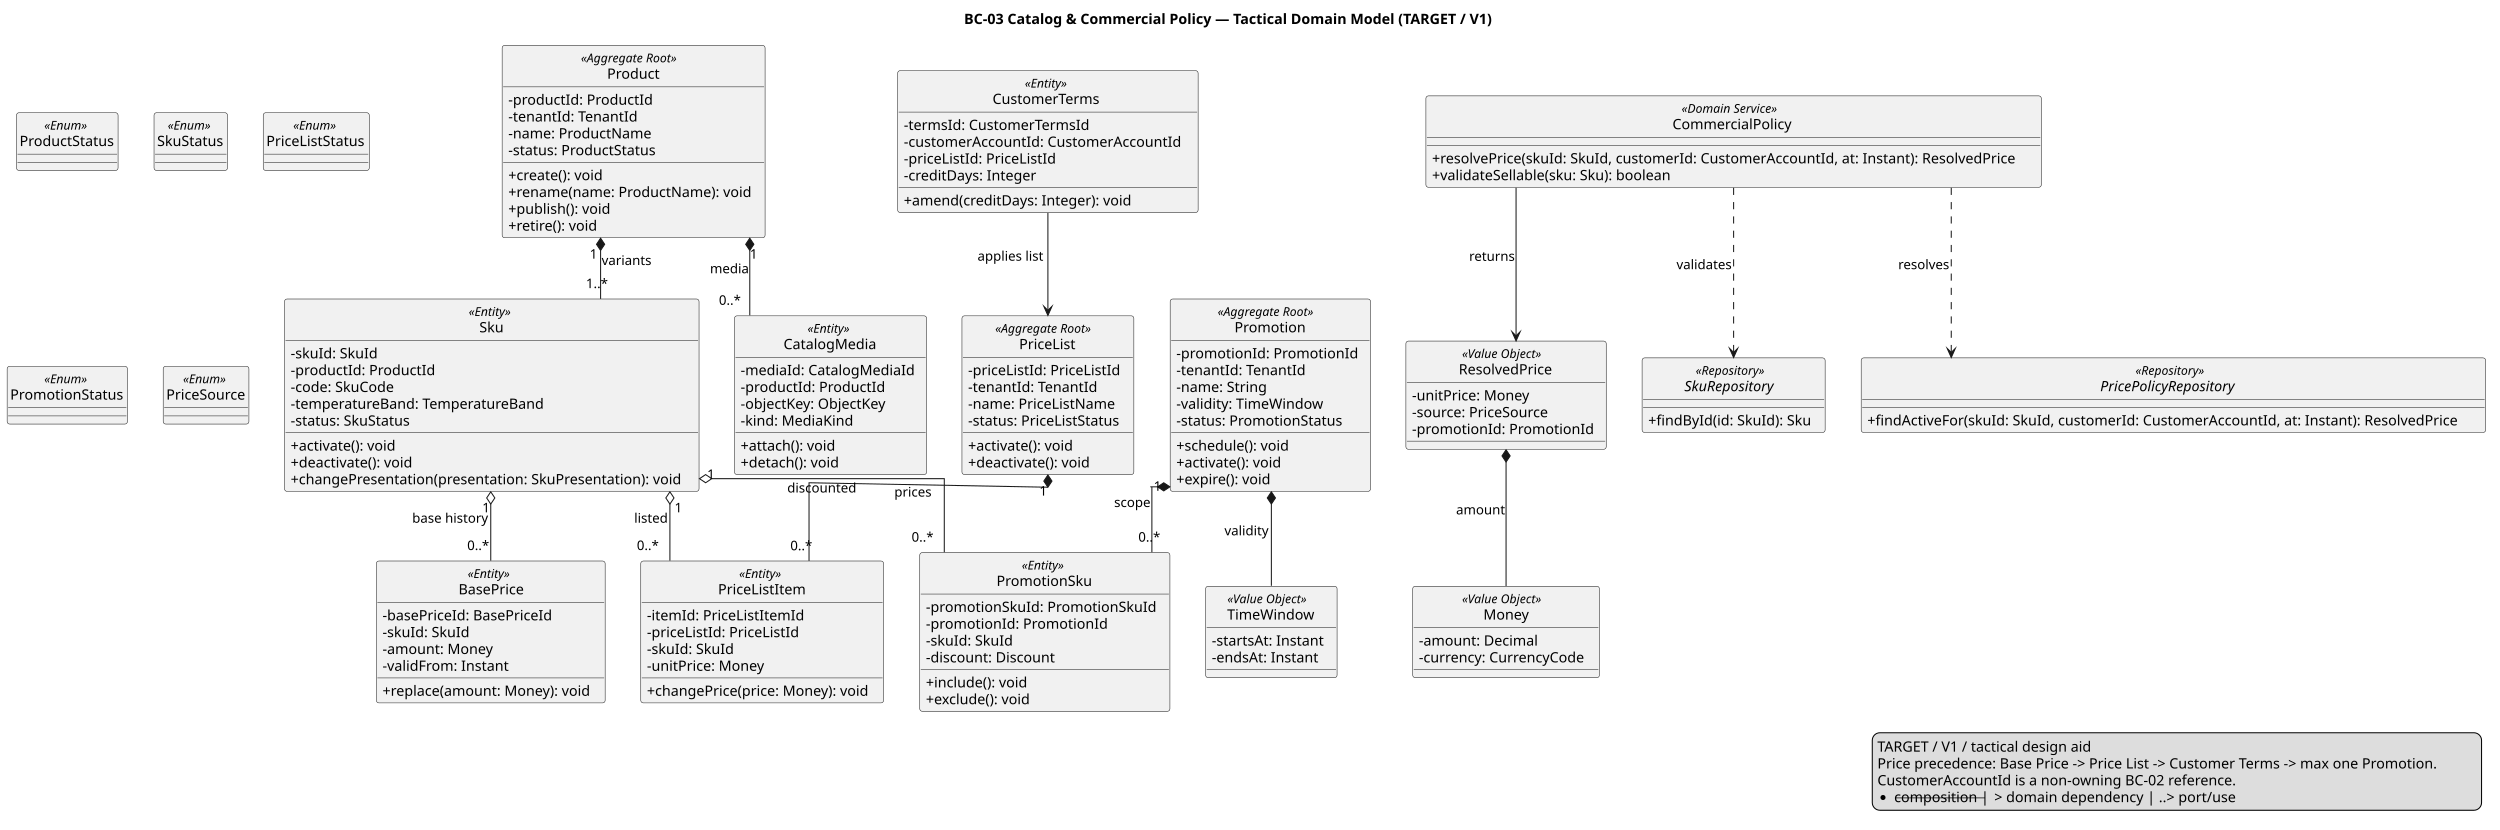
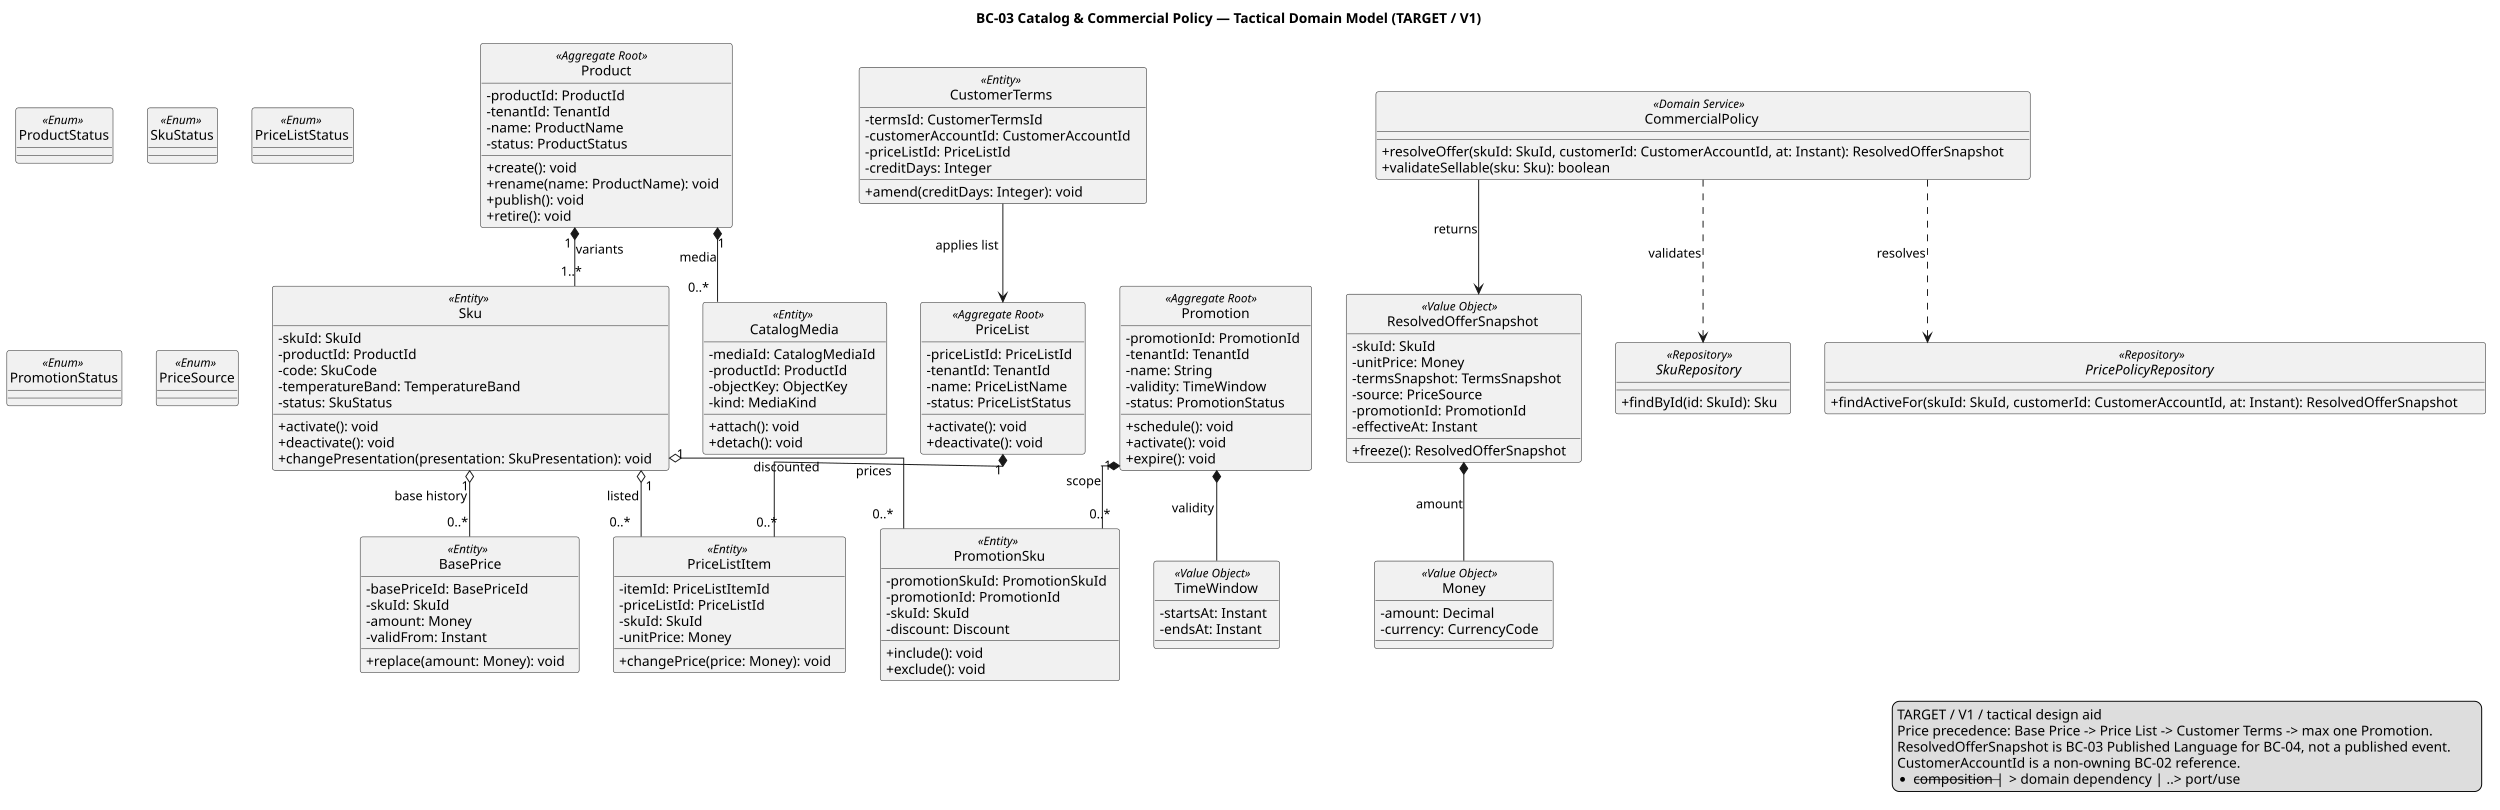
- <svg xmlns="http://www.w3.org/2000/svg" contentStyleType="text/css" data-diagram-type="CLASS" height="813px" preserveAspectRatio="none" style="width:2450px;height:813px;background:#FFFFFF;" version="1.1" viewBox="0 0 2450 813" width="2450px" zoomAndPan="magnify">
+ <svg xmlns="http://www.w3.org/2000/svg" contentStyleType="text/css" data-diagram-type="CLASS" height="829px" preserveAspectRatio="none" style="width:2560px;height:829px;background:#FFFFFF;" version="1.1" viewBox="0 0 2560 829" width="2560px" zoomAndPan="magnify">
  <defs />
  <g>
    <g class="title" data-source-line="1">
-       <text fill="#000000" font-family="sans-serif" font-size="14" font-weight="700" lengthAdjust="spacing" textLength="554.415" x="944.754" y="23.535">BC-03 Catalog &amp; Commercial Policy — Tactical Domain Model (TARGET / V1)</text>
+       <text fill="#000000" font-family="sans-serif" font-size="14" font-weight="700" lengthAdjust="spacing" textLength="554.415" x="999.413" y="23.535">BC-03 Catalog &amp; Commercial Policy — Tactical Domain Model (TARGET / V1)</text>
    </g>
    <g class="entity" data-qualified-name="Product" data-source-line="7" id="ent0001">
      <rect fill="#F1F1F1" height="188.527" rx="2.5" ry="2.5" style="stroke:#181818;stroke-width:0.5;" width="257.684" x="492.1" y="44.488" />
      <text fill="#000000" font-family="sans-serif" font-size="12" font-style="italic" lengthAdjust="spacing" textLength="103.312" x="569.285" y="61.09">«Aggregate Root»</text>
      <text fill="#000000" font-family="sans-serif" font-size="14" lengthAdjust="spacing" textLength="51.974" x="594.955" y="77.156">Product</text>
      <line style="stroke:#181818;stroke-width:0.5;" x1="493.1" x2="748.784" y1="85.109" y2="85.109" />
      <text fill="#000000" font-family="sans-serif" font-size="14" lengthAdjust="spacing" textLength="147.67" x="498.1" y="102.644">-productId: ProductId</text>
      <text fill="#000000" font-family="sans-serif" font-size="14" lengthAdjust="spacing" textLength="133.027" x="498.1" y="119.133">-tenantId: TenantId</text>
      <text fill="#000000" font-family="sans-serif" font-size="14" lengthAdjust="spacing" textLength="145.168" x="498.1" y="135.621">-name: ProductName</text>
      <text fill="#000000" font-family="sans-serif" font-size="14" lengthAdjust="spacing" textLength="151.669" x="498.1" y="152.109">-status: ProductStatus</text>
      <line style="stroke:#181818;stroke-width:0.5;" x1="493.1" x2="748.784" y1="159.062" y2="159.062" />
      <text fill="#000000" font-family="sans-serif" font-size="14" lengthAdjust="spacing" textLength="99.265" x="498.1" y="176.598">+create(): void</text>
      <text fill="#000000" font-family="sans-serif" font-size="14" lengthAdjust="spacing" textLength="245.684" x="498.1" y="193.086">+rename(name: ProductName): void</text>
      <text fill="#000000" font-family="sans-serif" font-size="14" lengthAdjust="spacing" textLength="108.028" x="498.1" y="209.574">+publish(): void</text>
      <text fill="#000000" font-family="sans-serif" font-size="14" lengthAdjust="spacing" textLength="94.138" x="498.1" y="226.062">+retire(): void</text>
    </g>
    <g class="entity" data-qualified-name="Sku" data-source-line="18" id="ent0002">
      <rect fill="#F1F1F1" height="188.527" rx="2.5" ry="2.5" style="stroke:#181818;stroke-width:0.5;" width="406.242" x="278.82" y="293.018" />
      <text fill="#000000" font-family="sans-serif" font-size="12" font-style="italic" lengthAdjust="spacing" textLength="45.24" x="459.321" y="309.62">«Entity»</text>
      <text fill="#000000" font-family="sans-serif" font-size="14" lengthAdjust="spacing" textLength="24.411" x="469.736" y="325.686">Sku</text>
      <line style="stroke:#181818;stroke-width:0.5;" x1="279.82" x2="684.062" y1="333.639" y2="333.639" />
      <text fill="#000000" font-family="sans-serif" font-size="14" lengthAdjust="spacing" textLength="91.068" x="284.82" y="351.175">-skuId: SkuId</text>
      <text fill="#000000" font-family="sans-serif" font-size="14" lengthAdjust="spacing" textLength="147.67" x="284.82" y="367.663">-productId: ProductId</text>
      <text fill="#000000" font-family="sans-serif" font-size="14" lengthAdjust="spacing" textLength="108.65" x="284.82" y="384.151">-code: SkuCode</text>
      <text fill="#000000" font-family="sans-serif" font-size="14" lengthAdjust="spacing" textLength="254.406" x="284.82" y="400.639">-temperatureBand: TemperatureBand</text>
      <text fill="#000000" font-family="sans-serif" font-size="14" lengthAdjust="spacing" textLength="124.106" x="284.82" y="417.128">-status: SkuStatus</text>
      <line style="stroke:#181818;stroke-width:0.5;" x1="279.82" x2="684.062" y1="424.081" y2="424.081" />
      <text fill="#000000" font-family="sans-serif" font-size="14" lengthAdjust="spacing" textLength="109.997" x="284.82" y="441.616">+activate(): void</text>
      <text fill="#000000" font-family="sans-serif" font-size="14" lengthAdjust="spacing" textLength="126.608" x="284.82" y="458.104">+deactivate(): void</text>
      <text fill="#000000" font-family="sans-serif" font-size="14" lengthAdjust="spacing" textLength="394.242" x="284.82" y="474.592">+changePresentation(presentation: SkuPresentation): void</text>
    </g>
    <g class="entity" data-qualified-name="CatalogMedia" data-source-line="29" id="ent0003">
      <rect fill="#F1F1F1" height="155.551" rx="2.5" ry="2.5" style="stroke:#181818;stroke-width:0.5;" width="188.319" x="719.78" y="309.508" />
      <text fill="#000000" font-family="sans-serif" font-size="12" font-style="italic" lengthAdjust="spacing" textLength="45.24" x="791.32" y="326.11">«Entity»</text>
      <text fill="#000000" font-family="sans-serif" font-size="14" lengthAdjust="spacing" textLength="92.21" x="767.835" y="342.176">CatalogMedia</text>
      <line style="stroke:#181818;stroke-width:0.5;" x1="720.78" x2="907.099" y1="350.129" y2="350.129" />
      <text fill="#000000" font-family="sans-serif" font-size="14" lengthAdjust="spacing" textLength="176.319" x="725.78" y="367.664">-mediaId: CatalogMediaId</text>
      <text fill="#000000" font-family="sans-serif" font-size="14" lengthAdjust="spacing" textLength="147.67" x="725.78" y="384.153">-productId: ProductId</text>
      <text fill="#000000" font-family="sans-serif" font-size="14" lengthAdjust="spacing" textLength="151.498" x="725.78" y="400.641">-objectKey: ObjectKey</text>
      <text fill="#000000" font-family="sans-serif" font-size="14" lengthAdjust="spacing" textLength="117.824" x="725.78" y="417.129">-kind: MediaKind</text>
      <line style="stroke:#181818;stroke-width:0.5;" x1="720.78" x2="907.099" y1="424.082" y2="424.082" />
      <text fill="#000000" font-family="sans-serif" font-size="14" lengthAdjust="spacing" textLength="99.593" x="725.78" y="441.618">+attach(): void</text>
      <text fill="#000000" font-family="sans-serif" font-size="14" lengthAdjust="spacing" textLength="103.236" x="725.78" y="458.106">+detach(): void</text>
    </g>
    <g class="entity" data-qualified-name="PriceList" data-source-line="38" id="ent0004">
      <rect fill="#F1F1F1" height="155.551" rx="2.5" ry="2.5" style="stroke:#181818;stroke-width:0.5;" width="168.461" x="942.71" y="309.508" />
      <text fill="#000000" font-family="sans-serif" font-size="12" font-style="italic" lengthAdjust="spacing" textLength="103.312" x="975.284" y="326.11">«Aggregate Root»</text>
      <text fill="#000000" font-family="sans-serif" font-size="14" lengthAdjust="spacing" textLength="56.369" x="998.756" y="342.176">PriceList</text>
      <line style="stroke:#181818;stroke-width:0.5;" x1="943.71" x2="1110.171" y1="350.129" y2="350.129" />
      <text fill="#000000" font-family="sans-serif" font-size="14" lengthAdjust="spacing" textLength="156.461" x="948.71" y="367.664">-priceListId: PriceListId</text>
      <text fill="#000000" font-family="sans-serif" font-size="14" lengthAdjust="spacing" textLength="133.027" x="948.71" y="384.153">-tenantId: TenantId</text>
      <text fill="#000000" font-family="sans-serif" font-size="14" lengthAdjust="spacing" textLength="149.564" x="948.71" y="400.641">-name: PriceListName</text>
      <text fill="#000000" font-family="sans-serif" font-size="14" lengthAdjust="spacing" textLength="156.065" x="948.71" y="417.129">-status: PriceListStatus</text>
      <line style="stroke:#181818;stroke-width:0.5;" x1="943.71" x2="1110.171" y1="424.082" y2="424.082" />
      <text fill="#000000" font-family="sans-serif" font-size="14" lengthAdjust="spacing" textLength="109.997" x="948.71" y="441.618">+activate(): void</text>
      <text fill="#000000" font-family="sans-serif" font-size="14" lengthAdjust="spacing" textLength="126.608" x="948.71" y="458.106">+deactivate(): void</text>
    </g>
    <g class="entity" data-qualified-name="PriceListItem" data-source-line="47" id="ent0005">
      <rect fill="#F1F1F1" height="139.062" rx="2.5" ry="2.5" style="stroke:#181818;stroke-width:0.5;" width="237.969" x="627.95" y="549.788" />
      <text fill="#000000" font-family="sans-serif" font-size="12" font-style="italic" lengthAdjust="spacing" textLength="45.24" x="724.314" y="566.39">«Entity»</text>
      <text fill="#000000" font-family="sans-serif" font-size="14" lengthAdjust="spacing" textLength="86.509" x="703.68" y="582.456">PriceListItem</text>
      <line style="stroke:#181818;stroke-width:0.5;" x1="628.95" x2="864.919" y1="590.409" y2="590.409" />
      <text fill="#000000" font-family="sans-serif" font-size="14" lengthAdjust="spacing" textLength="159.311" x="633.95" y="607.944">-itemId: PriceListItemId</text>
      <text fill="#000000" font-family="sans-serif" font-size="14" lengthAdjust="spacing" textLength="156.461" x="633.95" y="624.433">-priceListId: PriceListId</text>
      <text fill="#000000" font-family="sans-serif" font-size="14" lengthAdjust="spacing" textLength="91.068" x="633.95" y="640.921">-skuId: SkuId</text>
      <text fill="#000000" font-family="sans-serif" font-size="14" lengthAdjust="spacing" textLength="120.565" x="633.95" y="657.409">-unitPrice: Money</text>
      <line style="stroke:#181818;stroke-width:0.5;" x1="628.95" x2="864.919" y1="664.362" y2="664.362" />
      <text fill="#000000" font-family="sans-serif" font-size="14" lengthAdjust="spacing" textLength="225.969" x="633.95" y="681.898">+changePrice(price: Money): void</text>
    </g>
    <g class="entity" data-qualified-name="BasePrice" data-source-line="55" id="ent0006">
      <rect fill="#F1F1F1" height="139.062" rx="2.5" ry="2.5" style="stroke:#181818;stroke-width:0.5;" width="224.222" x="368.83" y="549.788" />
      <text fill="#000000" font-family="sans-serif" font-size="12" font-style="italic" lengthAdjust="spacing" textLength="45.24" x="458.321" y="566.39">«Entity»</text>
      <text fill="#000000" font-family="sans-serif" font-size="14" lengthAdjust="spacing" textLength="63.205" x="449.338" y="582.456">BasePrice</text>
      <line style="stroke:#181818;stroke-width:0.5;" x1="369.83" x2="592.052" y1="590.409" y2="590.409" />
      <text fill="#000000" font-family="sans-serif" font-size="14" lengthAdjust="spacing" textLength="169.818" x="374.83" y="607.944">-basePriceId: BasePriceId</text>
      <text fill="#000000" font-family="sans-serif" font-size="14" lengthAdjust="spacing" textLength="91.068" x="374.83" y="624.433">-skuId: SkuId</text>
      <text fill="#000000" font-family="sans-serif" font-size="14" lengthAdjust="spacing" textLength="113.436" x="374.83" y="640.921">-amount: Money</text>
      <text fill="#000000" font-family="sans-serif" font-size="14" lengthAdjust="spacing" textLength="130.498" x="374.83" y="657.409">-validFrom: Instant</text>
      <line style="stroke:#181818;stroke-width:0.5;" x1="369.83" x2="592.052" y1="664.362" y2="664.362" />
      <text fill="#000000" font-family="sans-serif" font-size="14" lengthAdjust="spacing" textLength="212.222" x="374.83" y="681.898">+replace(amount: Money): void</text>
    </g>
    <g class="entity" data-qualified-name="CustomerTerms" data-source-line="63" id="ent0007">
      <rect fill="#F1F1F1" height="139.062" rx="2.5" ry="2.5" style="stroke:#181818;stroke-width:0.5;" width="294.454" x="879.71" y="69.228" />
      <text fill="#000000" font-family="sans-serif" font-size="12" font-style="italic" lengthAdjust="spacing" textLength="45.24" x="1004.317" y="85.83">«Entity»</text>
      <text fill="#000000" font-family="sans-serif" font-size="14" lengthAdjust="spacing" textLength="108.534" x="972.67" y="101.896">CustomerTerms</text>
      <line style="stroke:#181818;stroke-width:0.5;" x1="880.71" x2="1173.164" y1="109.849" y2="109.849" />
      <text fill="#000000" font-family="sans-serif" font-size="14" lengthAdjust="spacing" textLength="190.155" x="885.71" y="127.385">-termsId: CustomerTermsId</text>
      <text fill="#000000" font-family="sans-serif" font-size="14" lengthAdjust="spacing" textLength="282.454" x="885.71" y="143.873">-customerAccountId: CustomerAccountId</text>
      <text fill="#000000" font-family="sans-serif" font-size="14" lengthAdjust="spacing" textLength="156.461" x="885.71" y="160.361">-priceListId: PriceListId</text>
      <text fill="#000000" font-family="sans-serif" font-size="14" lengthAdjust="spacing" textLength="136.439" x="885.71" y="176.849">-creditDays: Integer</text>
      <line style="stroke:#181818;stroke-width:0.5;" x1="880.71" x2="1173.164" y1="183.803" y2="183.803" />
      <text fill="#000000" font-family="sans-serif" font-size="14" lengthAdjust="spacing" textLength="232.237" x="885.71" y="201.338">+amend(creditDays: Integer): void</text>
    </g>
    <g class="entity" data-qualified-name="Promotion" data-source-line="71" id="ent0008">
      <rect fill="#F1F1F1" height="188.527" rx="2.5" ry="2.5" style="stroke:#181818;stroke-width:0.5;" width="196.338" x="1146.77" y="293.018" />
      <text fill="#000000" font-family="sans-serif" font-size="12" font-style="italic" lengthAdjust="spacing" textLength="103.312" x="1193.283" y="309.62">«Aggregate Root»</text>
      <text fill="#000000" font-family="sans-serif" font-size="14" lengthAdjust="spacing" textLength="70.308" x="1209.785" y="325.686">Promotion</text>
      <line style="stroke:#181818;stroke-width:0.5;" x1="1147.77" x2="1342.108" y1="333.639" y2="333.639" />
      <text fill="#000000" font-family="sans-serif" font-size="14" lengthAdjust="spacing" textLength="184.338" x="1152.77" y="351.175">-promotionId: PromotionId</text>
      <text fill="#000000" font-family="sans-serif" font-size="14" lengthAdjust="spacing" textLength="133.027" x="1152.77" y="367.663">-tenantId: TenantId</text>
      <text fill="#000000" font-family="sans-serif" font-size="14" lengthAdjust="spacing" textLength="94.22" x="1152.77" y="384.151">-name: String</text>
      <text fill="#000000" font-family="sans-serif" font-size="14" lengthAdjust="spacing" textLength="152.12" x="1152.77" y="400.639">-validity: TimeWindow</text>
      <text fill="#000000" font-family="sans-serif" font-size="14" lengthAdjust="spacing" textLength="170.003" x="1152.77" y="417.128">-status: PromotionStatus</text>
      <line style="stroke:#181818;stroke-width:0.5;" x1="1147.77" x2="1342.108" y1="424.081" y2="424.081" />
      <text fill="#000000" font-family="sans-serif" font-size="14" lengthAdjust="spacing" textLength="117.94" x="1152.77" y="441.616">+schedule(): void</text>
      <text fill="#000000" font-family="sans-serif" font-size="14" lengthAdjust="spacing" textLength="109.997" x="1152.77" y="458.104">+activate(): void</text>
      <text fill="#000000" font-family="sans-serif" font-size="14" lengthAdjust="spacing" textLength="100.57" x="1152.77" y="474.592">+expire(): void</text>
    </g>
    <g class="entity" data-qualified-name="PromotionSku" data-source-line="82" id="ent0009">
      <rect fill="#F1F1F1" height="155.551" rx="2.5" ry="2.5" style="stroke:#181818;stroke-width:0.5;" width="245.16" x="901.36" y="541.548" />
      <text fill="#000000" font-family="sans-serif" font-size="12" font-style="italic" lengthAdjust="spacing" textLength="45.24" x="1001.32" y="558.15">«Entity»</text>
      <text fill="#000000" font-family="sans-serif" font-size="14" lengthAdjust="spacing" textLength="94.719" x="976.581" y="574.216">PromotionSku</text>
      <line style="stroke:#181818;stroke-width:0.5;" x1="902.36" x2="1145.52" y1="582.169" y2="582.169" />
      <text fill="#000000" font-family="sans-serif" font-size="14" lengthAdjust="spacing" textLength="233.16" x="907.36" y="599.705">-promotionSkuId: PromotionSkuId</text>
      <text fill="#000000" font-family="sans-serif" font-size="14" lengthAdjust="spacing" textLength="184.338" x="907.36" y="616.193">-promotionId: PromotionId</text>
      <text fill="#000000" font-family="sans-serif" font-size="14" lengthAdjust="spacing" textLength="91.068" x="907.36" y="632.681">-skuId: SkuId</text>
      <text fill="#000000" font-family="sans-serif" font-size="14" lengthAdjust="spacing" textLength="135.393" x="907.36" y="649.169">-discount: Discount</text>
      <line style="stroke:#181818;stroke-width:0.5;" x1="902.36" x2="1145.52" y1="656.122" y2="656.122" />
      <text fill="#000000" font-family="sans-serif" font-size="14" lengthAdjust="spacing" textLength="107.051" x="907.36" y="673.658">+include(): void</text>
      <text fill="#000000" font-family="sans-serif" font-size="14" lengthAdjust="spacing" textLength="110.701" x="907.36" y="690.146">+exclude(): void</text>
    </g>
    <g class="entity" data-qualified-name="CommercialPolicy" data-source-line="91" id="ent0010">
-       <rect fill="#F1F1F1" height="89.598" rx="2.5" ry="2.5" style="stroke:#181818;stroke-width:0.5;" width="603.117" x="1397.38" y="93.958" />
-       <text fill="#000000" font-family="sans-serif" font-size="12" font-style="italic" lengthAdjust="spacing" textLength="102.047" x="1647.915" y="110.56">«Domain Service»</text>
-       <text fill="#000000" font-family="sans-serif" font-size="14" lengthAdjust="spacing" textLength="119.868" x="1639.005" y="126.626">CommercialPolicy</text>
-       <line style="stroke:#181818;stroke-width:0.5;" x1="1398.38" x2="1999.497" y1="134.579" y2="134.579" />
-       <line style="stroke:#181818;stroke-width:0.5;" x1="1398.38" x2="1999.497" y1="142.579" y2="142.579" />
-       <text fill="#000000" font-family="sans-serif" font-size="14" lengthAdjust="spacing" textLength="591.117" x="1403.38" y="160.114">+resolvePrice(skuId: SkuId, customerId: CustomerAccountId, at: Instant): ResolvedPrice</text>
-       <text fill="#000000" font-family="sans-serif" font-size="14" lengthAdjust="spacing" textLength="245.123" x="1403.38" y="176.603">+validateSellable(sku: Sku): boolean</text>
-     </g>
-     <g class="entity" data-qualified-name="ResolvedPrice" data-source-line="96" id="ent0011">
-       <rect fill="#F1F1F1" height="106.086" rx="2.5" ry="2.5" style="stroke:#181818;stroke-width:0.5;" width="196.338" x="1377.77" y="334.238" />
-       <text fill="#000000" font-family="sans-serif" font-size="12" font-style="italic" lengthAdjust="spacing" textLength="86.291" x="1432.793" y="350.84">«Value Object»</text>
-       <text fill="#000000" font-family="sans-serif" font-size="14" lengthAdjust="spacing" textLength="92.777" x="1429.55" y="366.906">ResolvedPrice</text>
-       <line style="stroke:#181818;stroke-width:0.5;" x1="1378.77" x2="1573.108" y1="374.859" y2="374.859" />
-       <text fill="#000000" font-family="sans-serif" font-size="14" lengthAdjust="spacing" textLength="120.565" x="1383.77" y="392.394">-unitPrice: Money</text>
-       <text fill="#000000" font-family="sans-serif" font-size="14" lengthAdjust="spacing" textLength="140.096" x="1383.77" y="408.883">-source: PriceSource</text>
-       <text fill="#000000" font-family="sans-serif" font-size="14" lengthAdjust="spacing" textLength="184.338" x="1383.77" y="425.371">-promotionId: PromotionId</text>
-       <line style="stroke:#181818;stroke-width:0.5;" x1="1378.77" x2="1573.108" y1="432.324" y2="432.324" />
-     </g>
-     <g class="entity" data-qualified-name="Money" data-source-line="102" id="ent0012">
-       <rect fill="#F1F1F1" height="89.598" rx="2.5" ry="2.5" style="stroke:#181818;stroke-width:0.5;" width="182.953" x="1384.46" y="574.528" />
-       <text fill="#000000" font-family="sans-serif" font-size="12" font-style="italic" lengthAdjust="spacing" textLength="86.291" x="1432.791" y="591.13">«Value Object»</text>
-       <text fill="#000000" font-family="sans-serif" font-size="14" lengthAdjust="spacing" textLength="44.461" x="1453.706" y="607.196">Money</text>
-       <line style="stroke:#181818;stroke-width:0.5;" x1="1385.46" x2="1566.413" y1="615.149" y2="615.149" />
-       <text fill="#000000" font-family="sans-serif" font-size="14" lengthAdjust="spacing" textLength="123.327" x="1390.46" y="632.684">-amount: Decimal</text>
-       <text fill="#000000" font-family="sans-serif" font-size="14" lengthAdjust="spacing" textLength="170.953" x="1390.46" y="649.173">-currency: CurrencyCode</text>
-       <line style="stroke:#181818;stroke-width:0.5;" x1="1385.46" x2="1566.413" y1="656.126" y2="656.126" />
-     </g>
-     <g class="entity" data-qualified-name="TimeWindow" data-source-line="107" id="ent0013">
+       <rect fill="#F1F1F1" height="89.598" rx="2.5" ry="2.5" style="stroke:#181818;stroke-width:0.5;" width="669.98" x="1408.95" y="93.958" />
+       <text fill="#000000" font-family="sans-serif" font-size="12" font-style="italic" lengthAdjust="spacing" textLength="102.047" x="1692.916" y="110.56">«Domain Service»</text>
+       <text fill="#000000" font-family="sans-serif" font-size="14" lengthAdjust="spacing" textLength="119.868" x="1684.006" y="126.626">CommercialPolicy</text>
+       <line style="stroke:#181818;stroke-width:0.5;" x1="1409.95" x2="2077.93" y1="134.579" y2="134.579" />
+       <line style="stroke:#181818;stroke-width:0.5;" x1="1409.95" x2="2077.93" y1="142.579" y2="142.579" />
+       <text fill="#000000" font-family="sans-serif" font-size="14" lengthAdjust="spacing" textLength="657.98" x="1414.95" y="160.114">+resolveOffer(skuId: SkuId, customerId: CustomerAccountId, at: Instant): ResolvedOfferSnapshot</text>
+       <text fill="#000000" font-family="sans-serif" font-size="14" lengthAdjust="spacing" textLength="245.123" x="1414.95" y="176.603">+validateSellable(sku: Sku): boolean</text>
+     </g>
+     <g class="entity" data-qualified-name="ResolvedOfferSnapshot" data-source-line="96" id="ent0011">
+       <rect fill="#F1F1F1" height="172.039" rx="2.5" ry="2.5" style="stroke:#181818;stroke-width:0.5;" width="240.819" x="1378.53" y="301.268" />
+       <text fill="#000000" font-family="sans-serif" font-size="12" font-style="italic" lengthAdjust="spacing" textLength="86.291" x="1455.794" y="317.87">«Value Object»</text>
+       <text fill="#000000" font-family="sans-serif" font-size="14" lengthAdjust="spacing" textLength="157.425" x="1420.227" y="333.936">ResolvedOfferSnapshot</text>
+       <line style="stroke:#181818;stroke-width:0.5;" x1="1379.53" x2="1618.349" y1="341.889" y2="341.889" />
+       <text fill="#000000" font-family="sans-serif" font-size="14" lengthAdjust="spacing" textLength="91.068" x="1384.53" y="359.425">-skuId: SkuId</text>
+       <text fill="#000000" font-family="sans-serif" font-size="14" lengthAdjust="spacing" textLength="120.565" x="1384.53" y="375.913">-unitPrice: Money</text>
+       <text fill="#000000" font-family="sans-serif" font-size="14" lengthAdjust="spacing" textLength="223.385" x="1384.53" y="392.401">-termsSnapshot: TermsSnapshot</text>
+       <text fill="#000000" font-family="sans-serif" font-size="14" lengthAdjust="spacing" textLength="140.096" x="1384.53" y="408.889">-source: PriceSource</text>
+       <text fill="#000000" font-family="sans-serif" font-size="14" lengthAdjust="spacing" textLength="184.338" x="1384.53" y="425.378">-promotionId: PromotionId</text>
+       <text fill="#000000" font-family="sans-serif" font-size="14" lengthAdjust="spacing" textLength="136.001" x="1384.53" y="441.866">-effectiveAt: Instant</text>
+       <line style="stroke:#181818;stroke-width:0.5;" x1="1379.53" x2="1618.349" y1="448.819" y2="448.819" />
+       <text fill="#000000" font-family="sans-serif" font-size="14" lengthAdjust="spacing" textLength="228.819" x="1384.53" y="466.354">+freeze(): ResolvedOfferSnapshot</text>
+     </g>
+     <g class="entity" data-qualified-name="Money" data-source-line="106" id="ent0012">
+       <rect fill="#F1F1F1" height="89.598" rx="2.5" ry="2.5" style="stroke:#181818;stroke-width:0.5;" width="182.953" x="1407.46" y="574.528" />
+       <text fill="#000000" font-family="sans-serif" font-size="12" font-style="italic" lengthAdjust="spacing" textLength="86.291" x="1455.791" y="591.13">«Value Object»</text>
+       <text fill="#000000" font-family="sans-serif" font-size="14" lengthAdjust="spacing" textLength="44.461" x="1476.706" y="607.196">Money</text>
+       <line style="stroke:#181818;stroke-width:0.5;" x1="1408.46" x2="1589.413" y1="615.149" y2="615.149" />
+       <text fill="#000000" font-family="sans-serif" font-size="14" lengthAdjust="spacing" textLength="123.327" x="1413.46" y="632.684">-amount: Decimal</text>
+       <text fill="#000000" font-family="sans-serif" font-size="14" lengthAdjust="spacing" textLength="170.953" x="1413.46" y="649.173">-currency: CurrencyCode</text>
+       <line style="stroke:#181818;stroke-width:0.5;" x1="1408.46" x2="1589.413" y1="656.126" y2="656.126" />
+     </g>
+     <g class="entity" data-qualified-name="TimeWindow" data-source-line="111" id="ent0013">
      <rect fill="#F1F1F1" height="89.598" rx="2.5" ry="2.5" style="stroke:#181818;stroke-width:0.5;" width="128.812" x="1181.53" y="574.528" />
      <text fill="#000000" font-family="sans-serif" font-size="12" font-style="italic" lengthAdjust="spacing" textLength="86.291" x="1202.791" y="591.13">«Value Object»</text>
      <text fill="#000000" font-family="sans-serif" font-size="14" lengthAdjust="spacing" textLength="86.68" x="1202.596" y="607.196">TimeWindow</text>
      <line style="stroke:#181818;stroke-width:0.5;" x1="1182.53" x2="1309.342" y1="615.149" y2="615.149" />
      <text fill="#000000" font-family="sans-serif" font-size="14" lengthAdjust="spacing" textLength="116.812" x="1187.53" y="632.684">-startsAt: Instant</text>
      <text fill="#000000" font-family="sans-serif" font-size="14" lengthAdjust="spacing" textLength="111.043" x="1187.53" y="649.173">-endsAt: Instant</text>
      <line style="stroke:#181818;stroke-width:0.5;" x1="1182.53" x2="1309.342" y1="656.126" y2="656.126" />
    </g>
-     <g class="entity" data-qualified-name="SkuRepository" data-source-line="112" id="ent0014">
-       <rect fill="#F1F1F1" height="73.109" rx="2.5" ry="2.5" style="stroke:#181818;stroke-width:0.5;" width="179.385" x="1609.25" y="350.728" />
-       <text fill="#000000" font-family="sans-serif" font-size="12" font-style="italic" lengthAdjust="spacing" textLength="74.397" x="1661.744" y="367.33">«Repository»</text>
-       <text fill="#000000" font-family="sans-serif" font-size="14" font-style="italic" lengthAdjust="spacing" textLength="96.537" x="1650.674" y="383.396">SkuRepository</text>
-       <line style="stroke:#181818;stroke-width:0.5;" x1="1610.25" x2="1787.635" y1="391.349" y2="391.349" />
-       <line style="stroke:#181818;stroke-width:0.5;" x1="1610.25" x2="1787.635" y1="399.349" y2="399.349" />
-       <text fill="#000000" font-family="sans-serif" font-size="14" lengthAdjust="spacing" textLength="167.385" x="1615.25" y="416.885">+findById(id: SkuId): Sku</text>
-     </g>
-     <g class="entity" data-qualified-name="PricePolicyRepository" data-source-line="116" id="ent0015">
-       <rect fill="#F1F1F1" height="73.109" rx="2.5" ry="2.5" style="stroke:#181818;stroke-width:0.5;" width="611.963" x="1823.96" y="350.728" />
-       <text fill="#000000" font-family="sans-serif" font-size="12" font-style="italic" lengthAdjust="spacing" textLength="74.397" x="2092.743" y="367.33">«Repository»</text>
-       <text fill="#000000" font-family="sans-serif" font-size="14" font-style="italic" lengthAdjust="spacing" textLength="143.527" x="2058.178" y="383.396">PricePolicyRepository</text>
-       <line style="stroke:#181818;stroke-width:0.5;" x1="1824.96" x2="2434.923" y1="391.349" y2="391.349" />
-       <line style="stroke:#181818;stroke-width:0.5;" x1="1824.96" x2="2434.923" y1="399.349" y2="399.349" />
-       <text fill="#000000" font-family="sans-serif" font-size="14" lengthAdjust="spacing" textLength="599.963" x="1829.96" y="416.885">+findActiveFor(skuId: SkuId, customerId: CustomerAccountId, at: Instant): ResolvedPrice</text>
-     </g>
-     <g class="entity" data-qualified-name="ProductStatus" data-source-line="120" id="ent0016">
+     <g class="entity" data-qualified-name="SkuRepository" data-source-line="116" id="ent0014">
+       <rect fill="#F1F1F1" height="73.109" rx="2.5" ry="2.5" style="stroke:#181818;stroke-width:0.5;" width="179.385" x="1654.25" y="350.728" />
+       <text fill="#000000" font-family="sans-serif" font-size="12" font-style="italic" lengthAdjust="spacing" textLength="74.397" x="1706.744" y="367.33">«Repository»</text>
+       <text fill="#000000" font-family="sans-serif" font-size="14" font-style="italic" lengthAdjust="spacing" textLength="96.537" x="1695.674" y="383.396">SkuRepository</text>
+       <line style="stroke:#181818;stroke-width:0.5;" x1="1655.25" x2="1832.635" y1="391.349" y2="391.349" />
+       <line style="stroke:#181818;stroke-width:0.5;" x1="1655.25" x2="1832.635" y1="399.349" y2="399.349" />
+       <text fill="#000000" font-family="sans-serif" font-size="14" lengthAdjust="spacing" textLength="167.385" x="1660.25" y="416.885">+findById(id: SkuId): Sku</text>
+     </g>
+     <g class="entity" data-qualified-name="PricePolicyRepository" data-source-line="120" id="ent0015">
+       <rect fill="#F1F1F1" height="73.109" rx="2.5" ry="2.5" style="stroke:#181818;stroke-width:0.5;" width="676.61" x="1868.63" y="350.728" />
+       <text fill="#000000" font-family="sans-serif" font-size="12" font-style="italic" lengthAdjust="spacing" textLength="74.397" x="2169.737" y="367.33">«Repository»</text>
+       <text fill="#000000" font-family="sans-serif" font-size="14" font-style="italic" lengthAdjust="spacing" textLength="143.527" x="2135.171" y="383.396">PricePolicyRepository</text>
+       <line style="stroke:#181818;stroke-width:0.5;" x1="1869.63" x2="2544.24" y1="391.349" y2="391.349" />
+       <line style="stroke:#181818;stroke-width:0.5;" x1="1869.63" x2="2544.24" y1="399.349" y2="399.349" />
+       <text fill="#000000" font-family="sans-serif" font-size="14" lengthAdjust="spacing" textLength="664.61" x="1874.63" y="416.885">+findActiveFor(skuId: SkuId, customerId: CustomerAccountId, at: Instant): ResolvedOfferSnapshot</text>
+     </g>
+     <g class="entity" data-qualified-name="ProductStatus" data-source-line="124" id="ent0016">
      <rect fill="#F1F1F1" height="56.621" rx="2.5" ry="2.5" style="stroke:#181818;stroke-width:0.5;" width="99.543" x="16.17" y="110.448" />
      <text fill="#000000" font-family="sans-serif" font-size="12" font-style="italic" lengthAdjust="spacing" textLength="45.176" x="43.354" y="127.05">«Enum»</text>
      <text fill="#000000" font-family="sans-serif" font-size="14" lengthAdjust="spacing" textLength="93.543" x="19.17" y="143.116">ProductStatus</text>
      <line style="stroke:#181818;stroke-width:0.5;" x1="17.17" x2="114.713" y1="151.069" y2="151.069" />
      <line style="stroke:#181818;stroke-width:0.5;" x1="17.17" x2="114.713" y1="159.069" y2="159.069" />
    </g>
-     <g class="entity" data-qualified-name="SkuStatus" data-source-line="121" id="ent0017">
+     <g class="entity" data-qualified-name="SkuStatus" data-source-line="125" id="ent0017">
      <rect fill="#F1F1F1" height="56.621" rx="2.5" ry="2.5" style="stroke:#181818;stroke-width:0.5;" width="71.981" x="150.95" y="110.448" />
      <text fill="#000000" font-family="sans-serif" font-size="12" font-style="italic" lengthAdjust="spacing" textLength="45.176" x="164.352" y="127.05">«Enum»</text>
      <text fill="#000000" font-family="sans-serif" font-size="14" lengthAdjust="spacing" textLength="65.981" x="153.95" y="143.116">SkuStatus</text>
      <line style="stroke:#181818;stroke-width:0.5;" x1="151.95" x2="221.93" y1="151.069" y2="151.069" />
      <line style="stroke:#181818;stroke-width:0.5;" x1="151.95" x2="221.93" y1="159.069" y2="159.069" />
    </g>
-     <g class="entity" data-qualified-name="PriceListStatus" data-source-line="122" id="ent0018">
+     <g class="entity" data-qualified-name="PriceListStatus" data-source-line="126" id="ent0018">
      <rect fill="#F1F1F1" height="56.621" rx="2.5" ry="2.5" style="stroke:#181818;stroke-width:0.5;" width="103.939" x="257.97" y="110.448" />
      <text fill="#000000" font-family="sans-serif" font-size="12" font-style="italic" lengthAdjust="spacing" textLength="45.176" x="287.351" y="127.05">«Enum»</text>
      <text fill="#000000" font-family="sans-serif" font-size="14" lengthAdjust="spacing" textLength="97.939" x="260.97" y="143.116">PriceListStatus</text>
      <line style="stroke:#181818;stroke-width:0.5;" x1="258.97" x2="360.909" y1="151.069" y2="151.069" />
      <line style="stroke:#181818;stroke-width:0.5;" x1="258.97" x2="360.909" y1="159.069" y2="159.069" />
    </g>
-     <g class="entity" data-qualified-name="PromotionStatus" data-source-line="123" id="ent0019">
+     <g class="entity" data-qualified-name="PromotionStatus" data-source-line="127" id="ent0019">
      <rect fill="#F1F1F1" height="56.621" rx="2.5" ry="2.5" style="stroke:#181818;stroke-width:0.5;" width="117.877" x="7" y="358.968" />
      <text fill="#000000" font-family="sans-serif" font-size="12" font-style="italic" lengthAdjust="spacing" textLength="45.176" x="43.351" y="375.57">«Enum»</text>
      <text fill="#000000" font-family="sans-serif" font-size="14" lengthAdjust="spacing" textLength="111.877" x="10" y="391.636">PromotionStatus</text>
      <line style="stroke:#181818;stroke-width:0.5;" x1="8" x2="123.877" y1="399.589" y2="399.589" />
      <line style="stroke:#181818;stroke-width:0.5;" x1="8" x2="123.877" y1="407.589" y2="407.589" />
    </g>
-     <g class="entity" data-qualified-name="PriceSource" data-source-line="124" id="ent0020">
+     <g class="entity" data-qualified-name="PriceSource" data-source-line="128" id="ent0020">
      <rect fill="#F1F1F1" height="56.621" rx="2.5" ry="2.5" style="stroke:#181818;stroke-width:0.5;" width="84.012" x="159.93" y="358.968" />
      <text fill="#000000" font-family="sans-serif" font-size="12" font-style="italic" lengthAdjust="spacing" textLength="45.176" x="179.348" y="375.57">«Enum»</text>
      <text fill="#000000" font-family="sans-serif" font-size="14" lengthAdjust="spacing" textLength="78.012" x="162.93" y="391.636">PriceSource</text>
      <line style="stroke:#181818;stroke-width:0.5;" x1="160.93" x2="242.942" y1="399.589" y2="399.589" />
      <line style="stroke:#181818;stroke-width:0.5;" x1="160.93" x2="242.942" y1="407.589" y2="407.589" />
    </g>
-     <g class="link" data-entity-1="ent0001" data-entity-2="ent0002" data-link-type="composition" data-source-line="126" id="lnk21">
-       <path codeLine="126" d="M588.58,245.418 C588.58,264.898 588.58,273.408 588.58,292.878" fill="none" id="Product-backto-Sku" style="stroke:#181818;stroke-width:1;" />
+     <g class="link" data-entity-1="ent0001" data-entity-2="ent0002" data-link-type="composition" data-source-line="130" id="lnk21">
+       <path codeLine="130" d="M588.58,245.418 C588.58,264.898 588.58,273.408 588.58,292.878" fill="none" id="Product-backto-Sku" style="stroke:#181818;stroke-width:1;" />
      <polygon fill="#181818" points="588.58,233.418,584.58,239.418,588.58,245.418,592.58,239.418,588.58,233.418" style="stroke:#181818;stroke-width:1;stroke-linejoin:miter;stroke-miterlimit:10;" />
      <text fill="#000000" font-family="sans-serif" font-size="13" lengthAdjust="spacing" textLength="49.721" x="589.58" y="259.717">variants</text>
      <text fill="#000000" font-family="sans-serif" font-size="13" lengthAdjust="spacing" textLength="8.22" x="577.918" y="253.501">1</text>
      <text fill="#000000" font-family="sans-serif" font-size="13" lengthAdjust="spacing" textLength="22.712" x="574.23" y="282.339">1..*</text>
    </g>
-     <g class="link" data-entity-1="ent0001" data-entity-2="ent0003" data-link-type="composition" data-source-line="127" id="lnk22">
-       <path codeLine="127" d="M734.78,245.418 C734.78,270.388 734.78,285.048 734.78,309.038" fill="none" id="Product-backto-CatalogMedia" style="stroke:#181818;stroke-width:1;" />
+     <g class="link" data-entity-1="ent0001" data-entity-2="ent0003" data-link-type="composition" data-source-line="131" id="lnk22">
+       <path codeLine="131" d="M734.78,245.418 C734.78,270.388 734.78,285.048 734.78,309.038" fill="none" id="Product-backto-CatalogMedia" style="stroke:#181818;stroke-width:1;" />
      <polygon fill="#181818" points="734.78,233.418,730.78,239.418,734.78,245.418,738.78,239.418,734.78,233.418" style="stroke:#181818;stroke-width:1;stroke-linejoin:miter;stroke-miterlimit:10;" />
      <text fill="#000000" font-family="sans-serif" font-size="13" lengthAdjust="spacing" textLength="38.498" x="695.78" y="267.797">media</text>
      <text fill="#000000" font-family="sans-serif" font-size="13" lengthAdjust="spacing" textLength="8.22" x="734.854" y="253.501">1</text>
      <text fill="#000000" font-family="sans-serif" font-size="13" lengthAdjust="spacing" textLength="22.712" x="704.501" y="298.716">0..*</text>
    </g>
-     <g class="link" data-entity-1="ent0004" data-entity-2="ent0005" data-link-type="composition" data-source-line="128" id="lnk23">
-       <path codeLine="128" d="M1026.94,477.478 C1026.94,477.478 792.85,473.098 792.85,473.098 C792.85,473.098 792.85,511.978 792.85,549.638" fill="none" id="PriceList-backto-PriceListItem" style="stroke:#181818;stroke-width:1;" />
+     <g class="link" data-entity-1="ent0004" data-entity-2="ent0005" data-link-type="composition" data-source-line="132" id="lnk23">
+       <path codeLine="132" d="M1026.94,477.478 C1026.94,477.478 792.85,473.098 792.85,473.098 C792.85,473.098 792.85,511.978 792.85,549.638" fill="none" id="PriceList-backto-PriceListItem" style="stroke:#181818;stroke-width:1;" />
      <polygon fill="#181818" points="1026.94,465.478,1022.94,471.478,1026.94,477.478,1030.94,471.478,1026.94,465.478" style="stroke:#181818;stroke-width:1;stroke-linejoin:miter;stroke-miterlimit:10;" />
      <text fill="#000000" font-family="sans-serif" font-size="13" lengthAdjust="spacing" textLength="37.788" x="876.43" y="486.667">prices</text>
      <text fill="#000000" font-family="sans-serif" font-size="13" lengthAdjust="spacing" textLength="8.22" x="1018.593" y="485.693">1</text>
      <text fill="#000000" font-family="sans-serif" font-size="13" lengthAdjust="spacing" textLength="22.712" x="774.487" y="539.263">0..*</text>
    </g>
-     <g class="link" data-entity-1="ent0008" data-entity-2="ent0009" data-link-type="composition" data-source-line="129" id="lnk24">
-       <path codeLine="129" d="M1134.48,477.098 C1123.87,477.098 1128.84,477.098 1128.84,477.098 C1128.84,477.098 1128.84,508.088 1128.84,541.138" fill="none" id="Promotion-backto-PromotionSku" style="stroke:#181818;stroke-width:1;" />
+     <g class="link" data-entity-1="ent0008" data-entity-2="ent0009" data-link-type="composition" data-source-line="133" id="lnk24">
+       <path codeLine="133" d="M1134.48,477.098 C1123.87,477.098 1128.84,477.098 1128.84,477.098 C1128.84,477.098 1128.84,508.088 1128.84,541.138" fill="none" id="Promotion-backto-PromotionSku" style="stroke:#181818;stroke-width:1;" />
      <polygon fill="#181818" points="1146.48,477.098,1140.48,473.098,1134.48,477.098,1140.48,481.098,1146.48,477.098" style="stroke:#181818;stroke-width:1;stroke-linejoin:miter;stroke-miterlimit:10;" />
      <text fill="#000000" font-family="sans-serif" font-size="13" lengthAdjust="spacing" textLength="36.696" x="1091.84" y="496.867">scope</text>
      <text fill="#000000" font-family="sans-serif" font-size="13" lengthAdjust="spacing" textLength="8.22" x="1130.644" y="480.981">1</text>
      <text fill="#000000" font-family="sans-serif" font-size="13" lengthAdjust="spacing" textLength="22.712" x="1115.529" y="530.822">0..*</text>
    </g>
-     <g class="link" data-entity-1="ent0002" data-entity-2="ent0005" data-link-type="aggregation" data-source-line="130" id="lnk25">
-       <path codeLine="130" d="M656.51,493.998 C656.51,516.558 656.51,528.228 656.51,549.438" fill="none" id="Sku-backto-PriceListItem" style="stroke:#181818;stroke-width:1;" />
+     <g class="link" data-entity-1="ent0002" data-entity-2="ent0005" data-link-type="aggregation" data-source-line="134" id="lnk25">
+       <path codeLine="134" d="M656.51,493.998 C656.51,516.558 656.51,528.228 656.51,549.438" fill="none" id="Sku-backto-PriceListItem" style="stroke:#181818;stroke-width:1;" />
      <polygon fill="none" points="656.51,481.998,652.51,487.998,656.51,493.998,660.51,487.998,656.51,481.998" style="stroke:#181818;stroke-width:1;stroke-linejoin:miter;stroke-miterlimit:10;" />
      <text fill="#000000" font-family="sans-serif" font-size="13" lengthAdjust="spacing" textLength="34.43" x="621.51" y="512.287">listed</text>
      <text fill="#000000" font-family="sans-serif" font-size="13" lengthAdjust="spacing" textLength="8.22" x="661.044" y="502.085">1</text>
      <text fill="#000000" font-family="sans-serif" font-size="13" lengthAdjust="spacing" textLength="22.712" x="624.087" y="539.043">0..*</text>
    </g>
-     <g class="link" data-entity-1="ent0002" data-entity-2="ent0006" data-link-type="aggregation" data-source-line="131" id="lnk26">
-       <path codeLine="131" d="M480.94,493.998 C480.94,516.558 480.94,528.228 480.94,549.438" fill="none" id="Sku-backto-BasePrice" style="stroke:#181818;stroke-width:1;" />
+     <g class="link" data-entity-1="ent0002" data-entity-2="ent0006" data-link-type="aggregation" data-source-line="135" id="lnk26">
+       <path codeLine="135" d="M480.94,493.998 C480.94,516.558 480.94,528.228 480.94,549.438" fill="none" id="Sku-backto-BasePrice" style="stroke:#181818;stroke-width:1;" />
      <polygon fill="none" points="480.94,481.998,476.94,487.998,480.94,493.998,484.94,487.998,480.94,481.998" style="stroke:#181818;stroke-width:1;stroke-linejoin:miter;stroke-miterlimit:10;" />
      <text fill="#000000" font-family="sans-serif" font-size="13" lengthAdjust="spacing" textLength="76.756" x="403.94" y="512.287">base history</text>
      <text fill="#000000" font-family="sans-serif" font-size="13" lengthAdjust="spacing" textLength="8.22" x="472.581" y="502.085">1</text>
      <text fill="#000000" font-family="sans-serif" font-size="13" lengthAdjust="spacing" textLength="22.712" x="457.842" y="539.043">0..*</text>
    </g>
-     <g class="link" data-entity-1="ent0002" data-entity-2="ent0009" data-link-type="aggregation" data-source-line="132" id="lnk27">
-       <path codeLine="132" d="M697.5,469.098 C814.08,469.098 925.4,469.098 925.4,469.098 C925.4,469.098 925.4,504.628 925.4,541.128" fill="none" id="Sku-backto-PromotionSku" style="stroke:#181818;stroke-width:1;" />
+     <g class="link" data-entity-1="ent0002" data-entity-2="ent0009" data-link-type="aggregation" data-source-line="136" id="lnk27">
+       <path codeLine="136" d="M697.5,469.098 C814.08,469.098 925.4,469.098 925.4,469.098 C925.4,469.098 925.4,504.628 925.4,541.128" fill="none" id="Sku-backto-PromotionSku" style="stroke:#181818;stroke-width:1;" />
      <polygon fill="none" points="685.5,469.098,691.5,473.098,697.5,469.098,691.5,465.098,685.5,469.098" style="stroke:#181818;stroke-width:1;stroke-linejoin:miter;stroke-miterlimit:10;" />
      <text fill="#000000" font-family="sans-serif" font-size="13" lengthAdjust="spacing" textLength="69.634" x="771.47" y="482.667">discounted</text>
      <text fill="#000000" font-family="sans-serif" font-size="13" lengthAdjust="spacing" textLength="8.22" x="692.963" y="469.343">1</text>
      <text fill="#000000" font-family="sans-serif" font-size="13" lengthAdjust="spacing" textLength="22.712" x="893.335" y="530.811">0..*</text>
    </g>
-     <g class="link" data-entity-1="ent0007" data-entity-2="ent0004" data-link-type="dependency" data-source-line="133" id="lnk28">
-       <path codeLine="133" d="M1026.94,208.648 C1026.94,239.948 1026.94,271.978 1026.94,304.188" fill="none" id="CustomerTerms-to-PriceList" style="stroke:#181818;stroke-width:1;" />
+     <g class="link" data-entity-1="ent0007" data-entity-2="ent0004" data-link-type="dependency" data-source-line="137" id="lnk28">
+       <path codeLine="137" d="M1026.94,208.648 C1026.94,239.948 1026.94,271.978 1026.94,304.188" fill="none" id="CustomerTerms-to-PriceList" style="stroke:#181818;stroke-width:1;" />
      <polygon fill="#181818" points="1026.94,309.188,1030.94,300.188,1026.94,304.188,1022.94,300.188,1026.94,309.188" style="stroke:#181818;stroke-width:1;stroke-linejoin:miter;stroke-miterlimit:10;" />
      <text fill="#000000" font-family="sans-serif" font-size="13" lengthAdjust="spacing" textLength="68.047" x="957.94" y="255.487">applies list</text>
    </g>
-     <g class="link" data-entity-1="ent0010" data-entity-2="ent0015" data-link-type="dependency" data-source-line="134" id="lnk29">
-       <path codeLine="134" d="M1912.23,184.048 C1912.23,231.798 1912.23,301.088 1912.23,345.398" fill="none" id="CommercialPolicy-to-PricePolicyRepository" style="stroke:#181818;stroke-width:1;stroke-dasharray:7,7;" />
-       <polygon fill="#181818" points="1912.23,350.398,1916.23,341.398,1912.23,345.398,1908.23,341.398,1912.23,350.398" style="stroke:#181818;stroke-width:1;stroke-linejoin:miter;stroke-miterlimit:10;" />
-       <text fill="#000000" font-family="sans-serif" font-size="13" lengthAdjust="spacing" textLength="51.53" x="1860.23" y="263.787">resolves</text>
-     </g>
-     <g class="link" data-entity-1="ent0010" data-entity-2="ent0014" data-link-type="dependency" data-source-line="135" id="lnk30">
-       <path codeLine="135" d="M1698.94,184.048 C1698.94,231.798 1698.94,301.088 1698.94,345.398" fill="none" id="CommercialPolicy-to-SkuRepository" style="stroke:#181818;stroke-width:1;stroke-dasharray:7,7;" />
-       <polygon fill="#181818" points="1698.94,350.398,1702.94,341.398,1698.94,345.398,1694.94,341.398,1698.94,350.398" style="stroke:#181818;stroke-width:1;stroke-linejoin:miter;stroke-miterlimit:10;" />
-       <text fill="#000000" font-family="sans-serif" font-size="13" lengthAdjust="spacing" textLength="55.517" x="1642.94" y="263.787">validates</text>
-     </g>
-     <g class="link" data-entity-1="ent0010" data-entity-2="ent0011" data-link-type="dependency" data-source-line="136" id="lnk31">
-       <path codeLine="136" d="M1485.74,184.048 C1485.74,226.338 1485.74,284.448 1485.74,329.098" fill="none" id="CommercialPolicy-to-ResolvedPrice" style="stroke:#181818;stroke-width:1;" />
-       <polygon fill="#181818" points="1485.74,334.098,1489.74,325.098,1485.74,329.098,1481.74,325.098,1485.74,334.098" style="stroke:#181818;stroke-width:1;stroke-linejoin:miter;stroke-miterlimit:10;" />
-       <text fill="#000000" font-family="sans-serif" font-size="13" lengthAdjust="spacing" textLength="45.506" x="1439.74" y="255.647">returns</text>
-     </g>
-     <g class="link" data-entity-1="ent0011" data-entity-2="ent0012" data-link-type="composition" data-source-line="137" id="lnk32">
-       <path codeLine="137" d="M1475.94,452.808 C1475.94,493.228 1475.94,536.078 1475.94,574.268" fill="none" id="ResolvedPrice-backto-Money" style="stroke:#181818;stroke-width:1;" />
-       <polygon fill="#181818" points="1475.94,440.808,1471.94,446.808,1475.94,452.808,1479.94,446.808,1475.94,440.808" style="stroke:#181818;stroke-width:1;stroke-linejoin:miter;stroke-miterlimit:10;" />
-       <text fill="#000000" font-family="sans-serif" font-size="13" lengthAdjust="spacing" textLength="48.299" x="1426.94" y="504.107">amount</text>
-     </g>
-     <g class="link" data-entity-1="ent0008" data-entity-2="ent0013" data-link-type="composition" data-source-line="138" id="lnk33">
-       <path codeLine="138" d="M1245.94,493.998 C1245.94,525.828 1245.94,547.878 1245.94,574.098" fill="none" id="Promotion-backto-TimeWindow" style="stroke:#181818;stroke-width:1;" />
+     <g class="link" data-entity-1="ent0010" data-entity-2="ent0015" data-link-type="dependency" data-source-line="138" id="lnk29">
+       <path codeLine="138" d="M1973.78,184.048 C1973.78,231.798 1973.78,301.088 1973.78,345.398" fill="none" id="CommercialPolicy-to-PricePolicyRepository" style="stroke:#181818;stroke-width:1;stroke-dasharray:7,7;" />
+       <polygon fill="#181818" points="1973.78,350.398,1977.78,341.398,1973.78,345.398,1969.78,341.398,1973.78,350.398" style="stroke:#181818;stroke-width:1;stroke-linejoin:miter;stroke-miterlimit:10;" />
+       <text fill="#000000" font-family="sans-serif" font-size="13" lengthAdjust="spacing" textLength="51.53" x="1921.78" y="263.787">resolves</text>
+     </g>
+     <g class="link" data-entity-1="ent0010" data-entity-2="ent0014" data-link-type="dependency" data-source-line="139" id="lnk30">
+       <path codeLine="139" d="M1743.94,184.048 C1743.94,231.798 1743.94,301.088 1743.94,345.398" fill="none" id="CommercialPolicy-to-SkuRepository" style="stroke:#181818;stroke-width:1;stroke-dasharray:7,7;" />
+       <polygon fill="#181818" points="1743.94,350.398,1747.94,341.398,1743.94,345.398,1739.94,341.398,1743.94,350.398" style="stroke:#181818;stroke-width:1;stroke-linejoin:miter;stroke-miterlimit:10;" />
+       <text fill="#000000" font-family="sans-serif" font-size="13" lengthAdjust="spacing" textLength="55.517" x="1687.94" y="263.787">validates</text>
+     </g>
+     <g class="link" data-entity-1="ent0010" data-entity-2="ent0011" data-link-type="dependency" data-source-line="140" id="lnk31">
+       <path codeLine="140" d="M1514.15,184.048 C1514.15,216.598 1514.15,256.498 1514.15,295.818" fill="none" id="CommercialPolicy-to-ResolvedOfferSnapshot" style="stroke:#181818;stroke-width:1;" />
+       <polygon fill="#181818" points="1514.15,300.818,1518.15,291.818,1514.15,295.818,1510.15,291.818,1514.15,300.818" style="stroke:#181818;stroke-width:1;stroke-linejoin:miter;stroke-miterlimit:10;" />
+       <text fill="#000000" font-family="sans-serif" font-size="13" lengthAdjust="spacing" textLength="45.506" x="1468.15" y="239.007">returns</text>
+     </g>
+     <g class="link" data-entity-1="ent0011" data-entity-2="ent0012" data-link-type="composition" data-source-line="141" id="lnk32">
+       <path codeLine="141" d="M1498.94,485.688 C1498.94,519.828 1498.94,545.648 1498.94,574.188" fill="none" id="ResolvedOfferSnapshot-backto-Money" style="stroke:#181818;stroke-width:1;" />
+       <polygon fill="#181818" points="1498.94,473.688,1494.94,479.688,1498.94,485.688,1502.94,479.688,1498.94,473.688" style="stroke:#181818;stroke-width:1;stroke-linejoin:miter;stroke-miterlimit:10;" />
+       <text fill="#000000" font-family="sans-serif" font-size="13" lengthAdjust="spacing" textLength="48.299" x="1449.94" y="520.507">amount</text>
+     </g>
+     <g class="link" data-entity-1="ent0008" data-entity-2="ent0013" data-link-type="composition" data-source-line="142" id="lnk33">
+       <path codeLine="142" d="M1245.94,493.998 C1245.94,525.828 1245.94,547.878 1245.94,574.098" fill="none" id="Promotion-backto-TimeWindow" style="stroke:#181818;stroke-width:1;" />
      <polygon fill="#181818" points="1245.94,481.998,1241.94,487.998,1245.94,493.998,1249.94,487.998,1245.94,481.998" style="stroke:#181818;stroke-width:1;stroke-linejoin:miter;stroke-miterlimit:10;" />
      <text fill="#000000" font-family="sans-serif" font-size="13" lengthAdjust="spacing" textLength="45.018" x="1199.94" y="524.617">validity</text>
    </g>
-     <g class="legend" data-source-line="140">
-       <rect fill="#DDDDDD" height="75.953" rx="7.5" ry="7.5" style="stroke:#000000;stroke-width:1;" width="597.091" x="1834.832" y="718.099" />
-       <text fill="#000000" font-family="sans-serif" font-size="14" lengthAdjust="spacing" textLength="227.363" x="1839.832" y="736.634">TARGET / V1 / tactical design aid</text>
-       <text fill="#000000" font-family="sans-serif" font-size="14" lengthAdjust="spacing" textLength="587.091" x="1839.832" y="753.122">Price precedence: Base Price -&gt; Price List -&gt; Customer Terms -&gt; max one Promotion.</text>
-       <text fill="#000000" font-family="sans-serif" font-size="14" lengthAdjust="spacing" textLength="370.323" x="1839.832" y="769.611">CustomerAccountId is a non-owning BC-02 reference.</text>
-       <ellipse cx="1845.332" cy="781.552" fill="#000000" rx="2.5" ry="2.5" />
-       <text fill="#000000" font-family="sans-serif" font-size="14" lengthAdjust="spacing" text-decoration="line-through" textLength="93.666" x="1856.262" y="786.099">composition |</text>
-       <text fill="#000000" font-family="sans-serif" font-size="14" lengthAdjust="spacing" textLength="250.482" x="1954.358" y="786.099">&gt; domain dependency | ..&gt; port/use</text>
+     <g class="legend" data-source-line="144">
+       <rect fill="#DDDDDD" height="92.441" rx="7.5" ry="7.5" style="stroke:#000000;stroke-width:1;" width="603.53" x="1937.71" y="718.099" />
+       <text fill="#000000" font-family="sans-serif" font-size="14" lengthAdjust="spacing" textLength="227.363" x="1942.71" y="736.634">TARGET / V1 / tactical design aid</text>
+       <text fill="#000000" font-family="sans-serif" font-size="14" lengthAdjust="spacing" textLength="587.091" x="1942.71" y="753.122">Price precedence: Base Price -&gt; Price List -&gt; Customer Terms -&gt; max one Promotion.</text>
+       <text fill="#000000" font-family="sans-serif" font-size="14" lengthAdjust="spacing" textLength="593.53" x="1942.71" y="769.611">ResolvedOfferSnapshot is BC-03 Published Language for BC-04, not a published event.</text>
+       <text fill="#000000" font-family="sans-serif" font-size="14" lengthAdjust="spacing" textLength="370.323" x="1942.71" y="786.099">CustomerAccountId is a non-owning BC-02 reference.</text>
+       <ellipse cx="1948.21" cy="798.04" fill="#000000" rx="2.5" ry="2.5" />
+       <text fill="#000000" font-family="sans-serif" font-size="14" lengthAdjust="spacing" text-decoration="line-through" textLength="93.666" x="1959.14" y="802.587">composition |</text>
+       <text fill="#000000" font-family="sans-serif" font-size="14" lengthAdjust="spacing" textLength="250.482" x="2057.235" y="802.587">&gt; domain dependency | ..&gt; port/use</text>
    </g>
  </g>
</svg>
